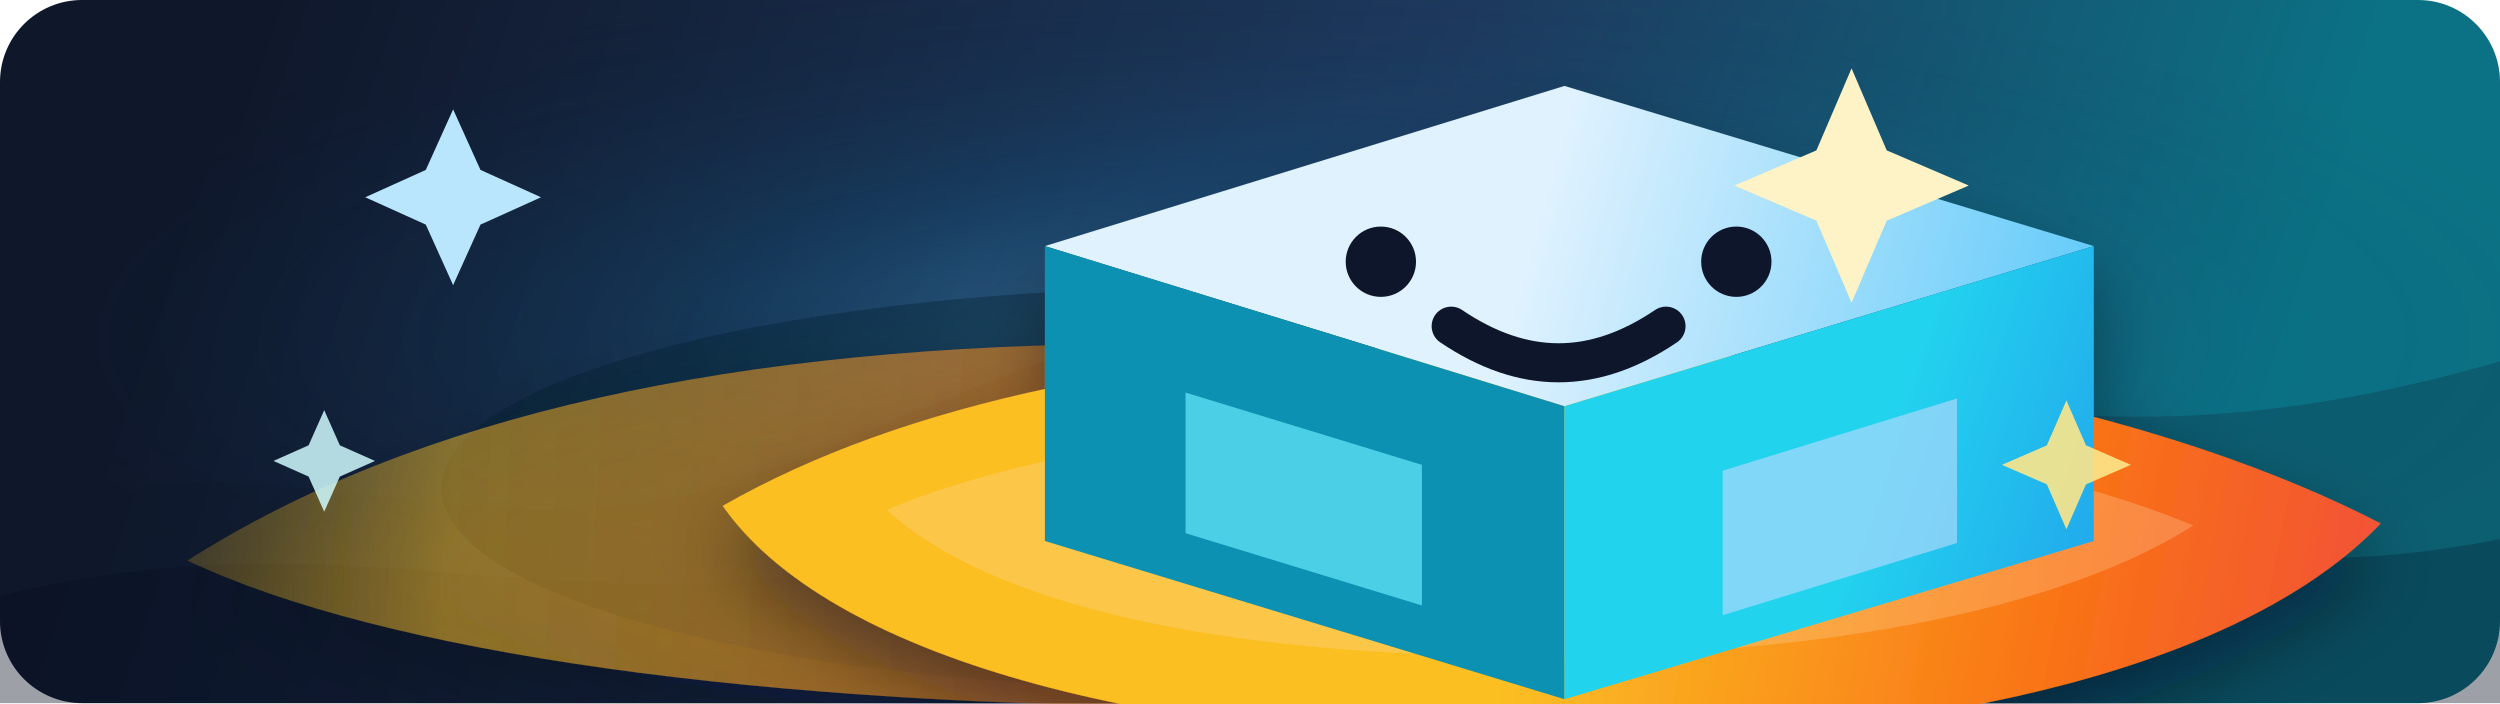
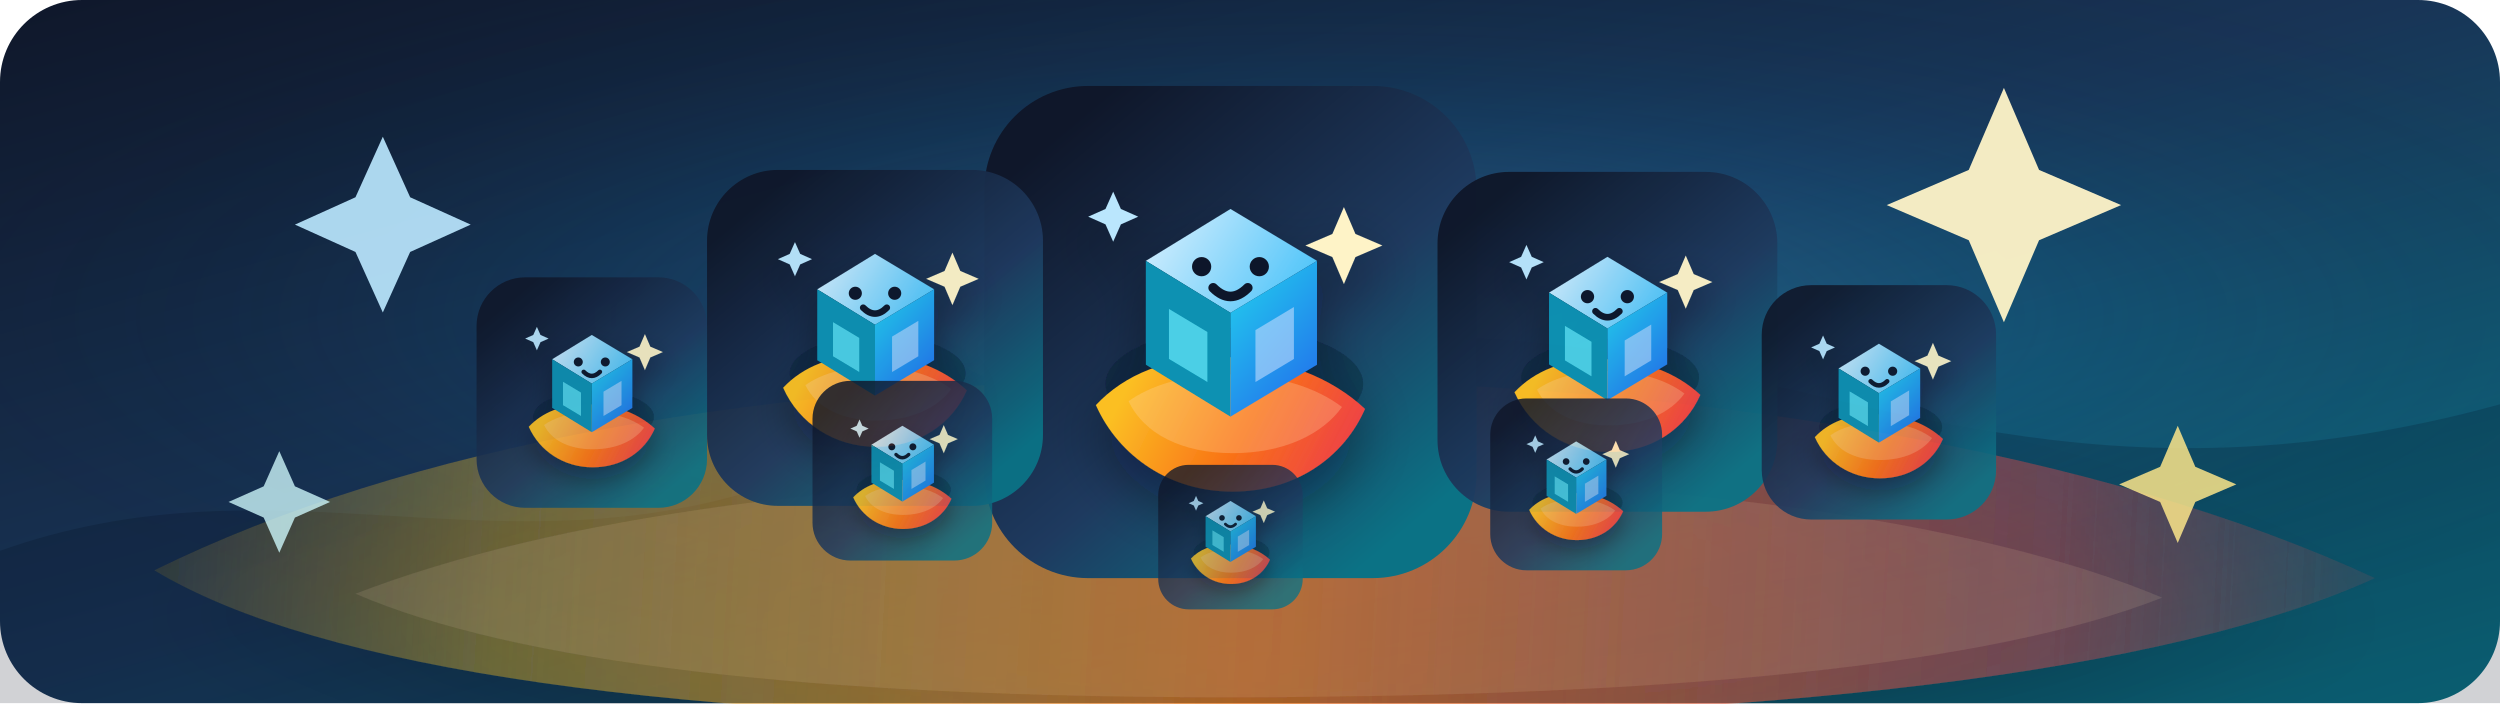
- <svg xmlns="http://www.w3.org/2000/svg" width="1280" height="360" viewBox="0 0 1280 360" role="img" aria-label="Virtual PBF Workbench icon banner">
+ <svg xmlns="http://www.w3.org/2000/svg" width="1280" height="360" viewBox="0 0 1280 360" role="img" aria-label="Virtual PBF Workbench icon village banner">
  <defs>
-     <linearGradient id="bg" x1="120" y1="22" x2="1110" y2="356" gradientUnits="userSpaceOnUse">
+     <linearGradient id="bannerBg" x1="0" y1="0" x2="1" y2="1">
+       <stop offset="0" stop-color="#0f172a" />
+       <stop offset="0.48" stop-color="#183456" />
+       <stop offset="1" stop-color="#0b7285" />
+     </linearGradient>
+     <radialGradient id="bannerGlow" cx="53%" cy="45%" r="58%">
+       <stop offset="0" stop-color="#7dd3fc" stop-opacity="0.28" />
+       <stop offset="0.5" stop-color="#0ea5e9" stop-opacity="0.1" />
+       <stop offset="1" stop-color="#020617" stop-opacity="0" />
+     </radialGradient>
+     <linearGradient id="groundMelt" x1="0" y1="260" x2="1280" y2="330" gradientUnits="userSpaceOnUse">
+       <stop offset="0" stop-color="#fbbf24" stop-opacity="0" />
+       <stop offset="0.2" stop-color="#fbbf24" stop-opacity="0.34" />
+       <stop offset="0.5" stop-color="#f97316" stop-opacity="0.62" />
+       <stop offset="0.82" stop-color="#ef4444" stop-opacity="0.38" />
+       <stop offset="1" stop-color="#ef4444" stop-opacity="0" />
+     </linearGradient>
+     <linearGradient id="iconBg" x1="42" y1="22" x2="218" y2="232" gradientUnits="userSpaceOnUse">
      <stop offset="0" stop-color="#0f172a" />
      <stop offset="0.58" stop-color="#1e3a5f" />
      <stop offset="1" stop-color="#0b7285" />
    </linearGradient>
-     <linearGradient id="melt" x1="420" y1="204" x2="910" y2="300" gradientUnits="userSpaceOnUse">
+     <linearGradient id="iconMelt" x1="82" y1="142" x2="184" y2="195" gradientUnits="userSpaceOnUse">
      <stop offset="0" stop-color="#fbbf24" />
      <stop offset="0.55" stop-color="#f97316" />
      <stop offset="1" stop-color="#ef4444" />
    </linearGradient>
-     <linearGradient id="cubeTop" x1="420" y1="64" x2="790" y2="168" gradientUnits="userSpaceOnUse">
+     <linearGradient id="iconCubeTop" x1="82" y1="62" x2="176" y2="122" gradientUnits="userSpaceOnUse">
      <stop offset="0" stop-color="#e0f2fe" />
      <stop offset="1" stop-color="#38bdf8" />
    </linearGradient>
-     <linearGradient id="cubeSide" x1="612" y1="140" x2="920" y2="244" gradientUnits="userSpaceOnUse">
+     <linearGradient id="iconCubeSide" x1="122" y1="98" x2="190" y2="158" gradientUnits="userSpaceOnUse">
      <stop offset="0" stop-color="#22d3ee" />
      <stop offset="1" stop-color="#2563eb" />
    </linearGradient>
-     <linearGradient id="meltSoft" x1="0" y1="260" x2="1280" y2="316" gradientUnits="userSpaceOnUse">
-       <stop offset="0" stop-color="#fbbf24" stop-opacity="0" />
-       <stop offset="0.18" stop-color="#fbbf24" stop-opacity="0.48" />
-       <stop offset="0.52" stop-color="#f97316" stop-opacity="0.58" />
-       <stop offset="0.82" stop-color="#ef4444" stop-opacity="0.45" />
-       <stop offset="1" stop-color="#ef4444" stop-opacity="0" />
-     </linearGradient>
-     <radialGradient id="glow" cx="50%" cy="48%" r="54%">
-       <stop offset="0" stop-color="#7dd3fc" stop-opacity="0.35" />
-       <stop offset="0.42" stop-color="#0ea5e9" stop-opacity="0.12" />
-       <stop offset="1" stop-color="#020617" stop-opacity="0" />
-     </radialGradient>
-     <filter id="softShadow" x="-20%" y="-20%" width="140%" height="150%">
-       <feDropShadow dx="0" dy="18" stdDeviation="18" flood-color="#020617" flood-opacity="0.38" />
+     <filter id="iconShadow" x="-22%" y="-22%" width="144%" height="156%">
+       <feDropShadow dx="0" dy="14" stdDeviation="14" flood-color="#020617" flood-opacity="0.38" />
    </filter>
-     <filter id="wideShadow" x="-20%" y="-80%" width="140%" height="260%">
-       <feDropShadow dx="0" dy="24" stdDeviation="22" flood-color="#020617" flood-opacity="0.35" />
+     <filter id="groundShadow" x="-20%" y="-80%" width="140%" height="260%">
+       <feDropShadow dx="0" dy="22" stdDeviation="20" flood-color="#020617" flood-opacity="0.34" />
    </filter>
+     <symbol id="pbfIcon" viewBox="0 0 256 256">
+       <rect width="256" height="256" rx="54" fill="url(#iconBg)" />
+       <g filter="url(#iconShadow)">
+         <path d="M63 155c0-16 30-29 67-29s67 13 67 29-30 29-67 29-67-13-67-29z" fill="#0f172a" opacity="0.35" />
+         <path d="M58 166c15-16 37-25 66-25 31 0 57 11 74 27-11 25-36 43-69 43-32 0-59-18-71-45z" fill="url(#iconMelt)" />
+         <path d="M75 164c11-8 29-14 52-14 25 0 46 7 59 17-10 14-30 24-57 24-26 0-46-10-54-27z" fill="#fed7aa" opacity="0.28" />
+         <path d="M84 91l44-27 45 27-45 27-44-27z" fill="url(#iconCubeTop)" />
+         <path d="M84 91l44 27v54l-44-27V91z" fill="#0891b2" />
+         <path d="M128 118l45-27v54l-45 27v-54z" fill="url(#iconCubeSide)" />
+         <path d="M96 116l20 12v26l-20-12v-26z" fill="#67e8f9" opacity="0.72" />
+         <path d="M141 127l20-12v27l-20 12v-27z" fill="#bfdbfe" opacity="0.6" />
+         <circle cx="113" cy="94" r="5" fill="#0f172a" />
+         <circle cx="143" cy="94" r="5" fill="#0f172a" />
+         <path d="M119 105c6 6 12 6 18 0" fill="none" stroke="#0f172a" stroke-width="5" stroke-linecap="round" />
+         <path d="M187 63l6 14 14 6-14 6-6 14-6-14-14-6 14-6 6-14z" fill="#fef3c7" />
+         <path d="M67 55l4 9 9 4-9 4-4 9-4-9-9-4 9-4 4-9z" fill="#bae6fd" />
+       </g>
+     </symbol>
  </defs>
-   <rect width="1280" height="360" rx="42" fill="url(#bg)" />
-   <rect width="1280" height="360" rx="42" fill="url(#glow)" />
-   <path d="M0 260C146 218 250 292 384 244C530 191 606 135 780 158C930 178 1042 254 1280 185V360H0Z" fill="#0f172a" opacity="0.22" />
-   <path d="M0 305C184 260 287 326 463 285C638 244 733 214 916 242C1051 263 1133 305 1280 276V360H0Z" fill="#020617" opacity="0.22" />
-   <g filter="url(#wideShadow)">
-     <path d="M226 250c0-57 180-103 402-103s402 46 402 103-180 103-402 103-402-46-402-103z" fill="#0f172a" opacity="0.35" />
-     <path d="M96 287c116-74 280-111 493-111 230 0 424 46 550 122-82 40-261 64-504 64-247 0-440-28-539-75z" fill="url(#meltSoft)" />
+   <rect width="1280" height="360" rx="42" fill="url(#bannerBg)" />
+   <rect width="1280" height="360" rx="42" fill="url(#bannerGlow)" />
+   <path d="M0 282C138 233 246 292 383 252C543 205 640 154 815 179C955 199 1076 263 1280 207V360H0Z" fill="#020617" opacity="0.18" />
+   <g filter="url(#groundShadow)">
+     <path d="M79 292c128-63 310-98 544-98 250 0 457 39 593 102-106 48-305 73-598 73-274 0-454-26-539-77z" fill="url(#groundMelt)" />
+     <path d="M182 304c101-39 255-61 458-61 210 0 375 24 467 63-86 34-248 51-479 51-215 0-365-18-446-53z" fill="#fed7aa" opacity="0.11" />
  </g>
-   <g transform="translate(370 35)" filter="url(#softShadow)">
-     <path d="M0 224c91-52 224-82 400-82 188 0 346 38 449 91-67 70-219 112-429 112-204 0-366-44-420-121z" fill="url(#melt)" />
-     <path d="M84 226c67-28 178-48 315-48 150 0 276 24 354 56-64 41-183 67-340 67-160 0-277-27-329-75z" fill="#fed7aa" opacity="0.28" />
-     <path d="M165 91l266-82 271 82-271 82-266-82z" fill="url(#cubeTop)" />
-     <path d="M165 91l266 82v150L165 242V91z" fill="#0891b2" />
-     <path d="M431 173l271-82v151l-271 81V173z" fill="url(#cubeSide)" />
-     <path d="M237 166l121 37v72l-121-37v-72z" fill="#67e8f9" opacity="0.72" />
-     <path d="M512 206l120-37v74l-120 37v-74z" fill="#bfdbfe" opacity="0.6" />
-     <circle cx="337" cy="99" r="18" fill="#0f172a" />
-     <circle cx="519" cy="99" r="18" fill="#0f172a" />
-     <path d="M373 132c37 25 73 25 110 0" fill="none" stroke="#0f172a" stroke-width="20" stroke-linecap="round" />
-   </g>
-   <path d="M948 35l18 42 42 18-42 18-18 42-18-42-42-18 42-18 18-42z" fill="#fef3c7" />
-   <path d="M232 56l14 31 31 14-31 14-14 31-14-31-31-14 31-14 14-31z" fill="#bae6fd" />
-   <path d="M1058 205l10 23 23 10-23 10-10 23-10-23-23-10 23-10 10-23z" fill="#fde68a" opacity="0.9" />
-   <path d="M166 210l8 18 18 8-18 8-8 18-8-18-18-8 18-8 8-18z" fill="#cffafe" opacity="0.85" />
+   <use href="#pbfIcon" x="504" y="44" width="252" height="252" />
+   <use href="#pbfIcon" x="362" y="87" width="172" height="172" opacity="0.95" />
+   <use href="#pbfIcon" x="736" y="88" width="174" height="174" opacity="0.96" />
+   <use href="#pbfIcon" x="244" y="142" width="118" height="118" opacity="0.9" />
+   <use href="#pbfIcon" x="902" y="146" width="120" height="120" opacity="0.9" />
+   <use href="#pbfIcon" x="416" y="195" width="92" height="92" opacity="0.84" />
+   <use href="#pbfIcon" x="763" y="204" width="88" height="88" opacity="0.84" />
+   <use href="#pbfIcon" x="593" y="238" width="74" height="74" opacity="0.78" />
+   <path d="M196 70l14 31 31 14-31 14-14 31-14-31-31-14 31-14 14-31z" fill="#bae6fd" opacity="0.92" />
+   <path d="M1026 45l18 42 42 18-42 18-18 42-18-42-42-18 42-18 18-42z" fill="#fef3c7" opacity="0.95" />
+   <path d="M1115 218l9 21 21 9-21 9-9 21-9-21-21-9 21-9 9-21z" fill="#fde68a" opacity="0.84" />
+   <path d="M143 231l8 18 18 8-18 8-8 18-8-18-18-8 18-8 8-18z" fill="#cffafe" opacity="0.78" />
</svg>
